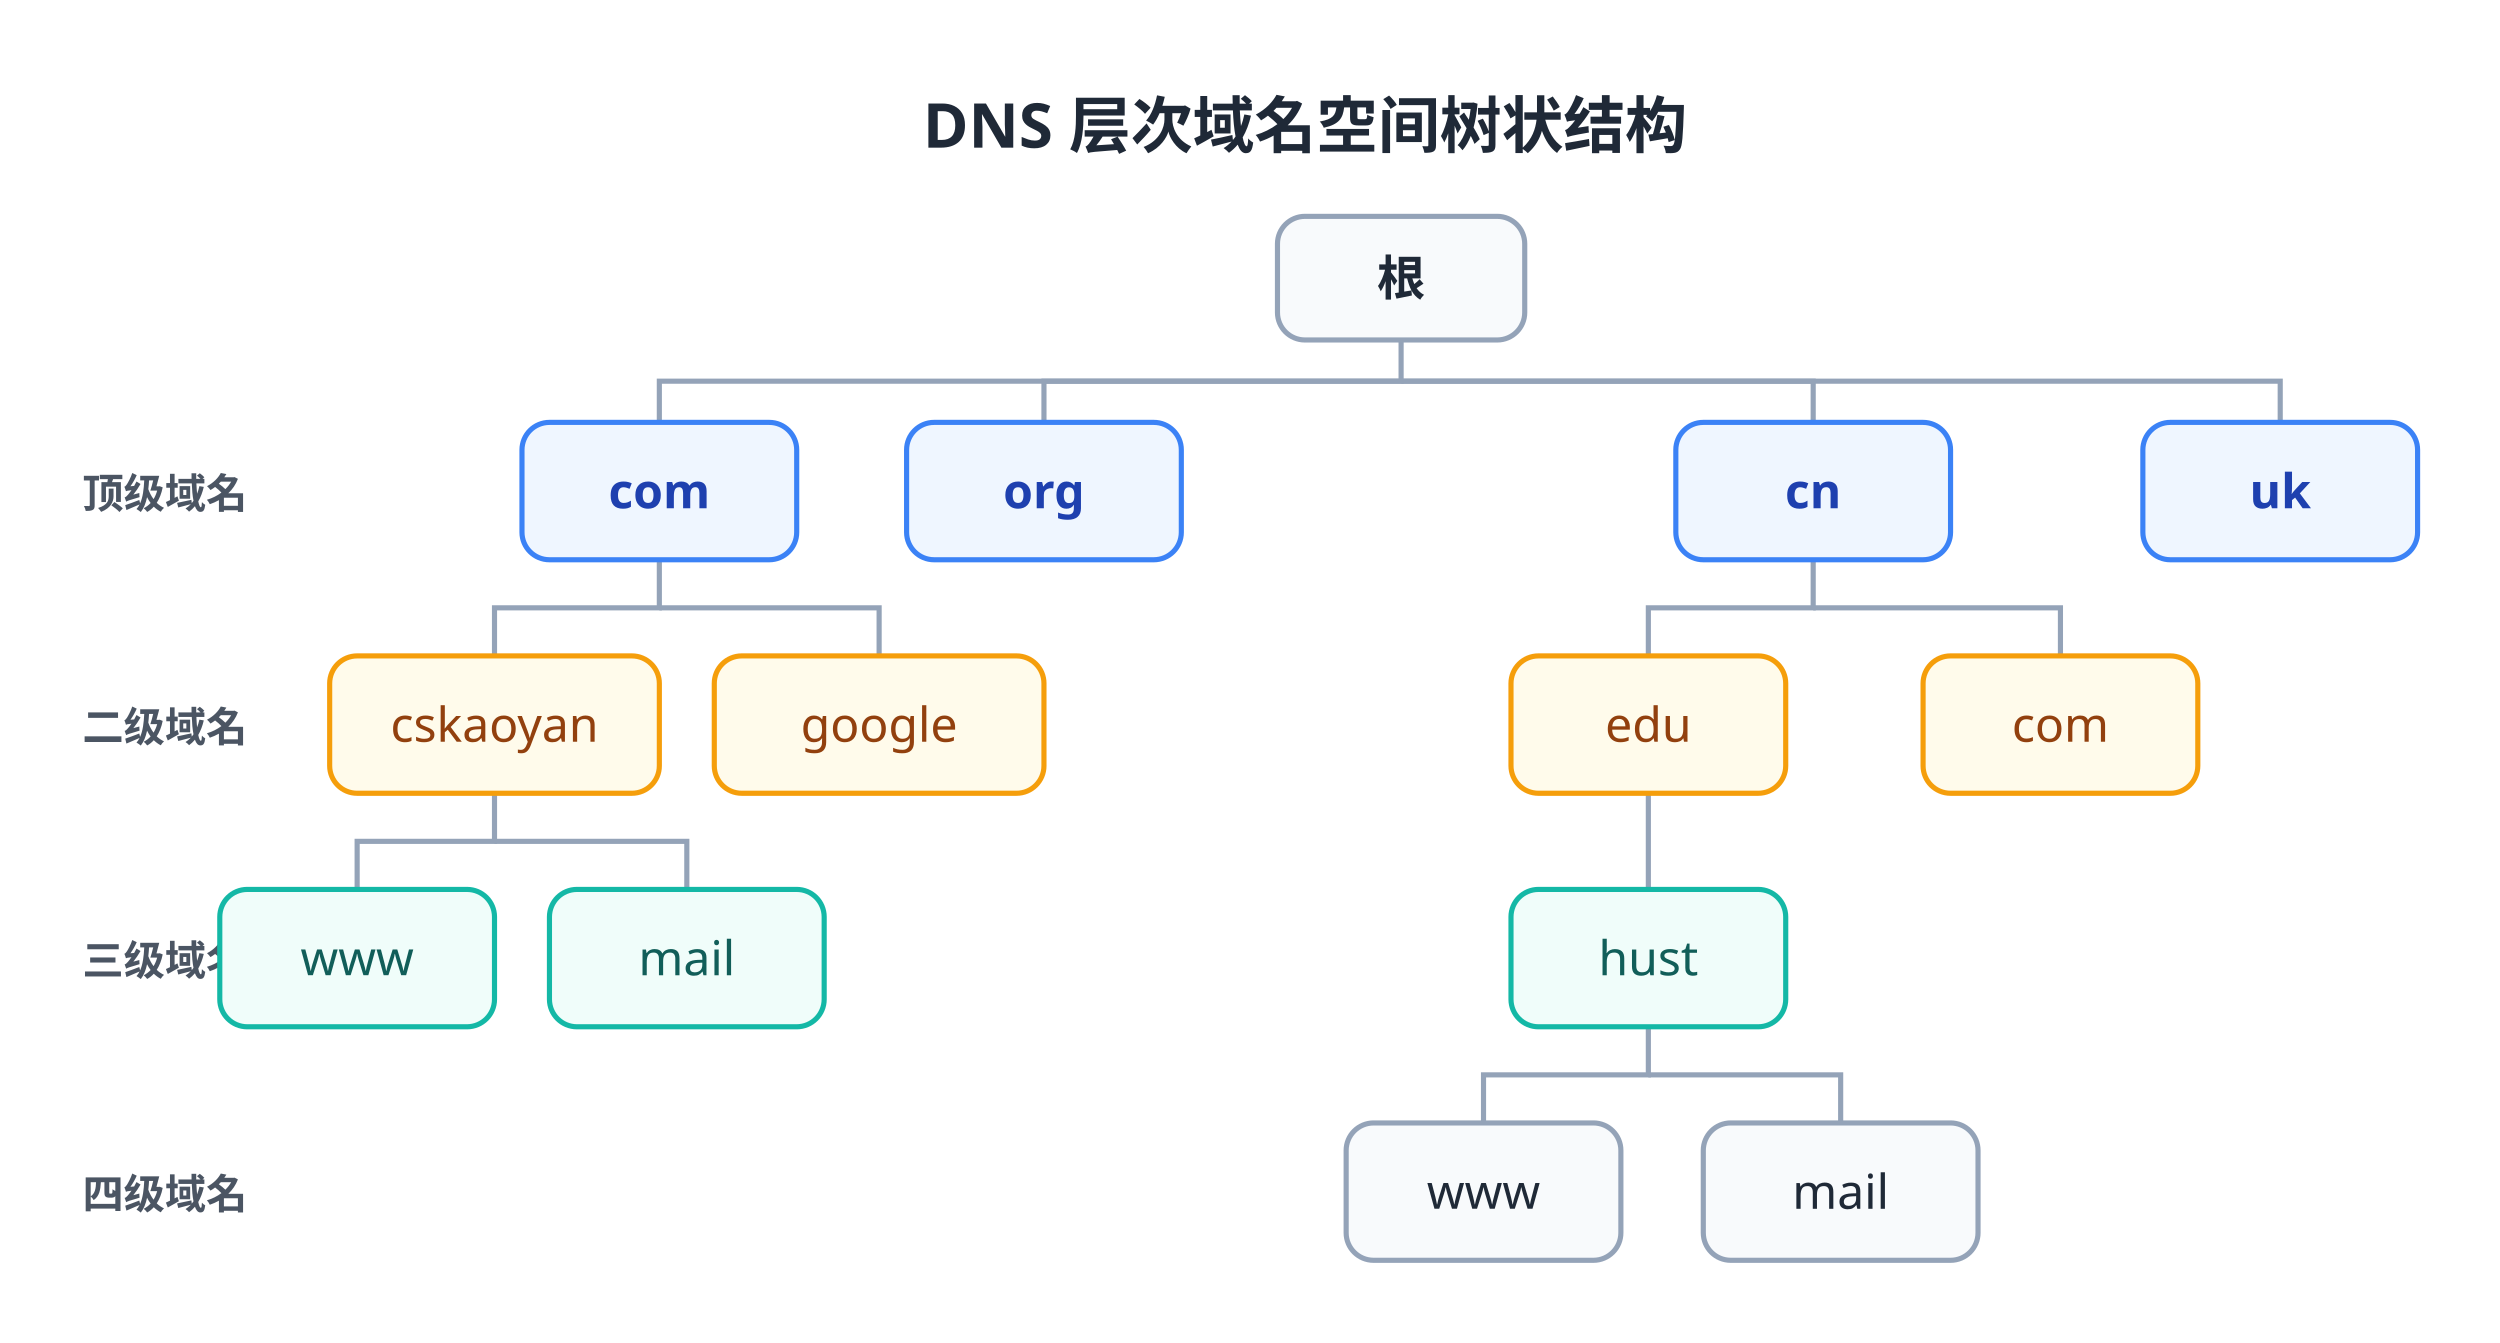
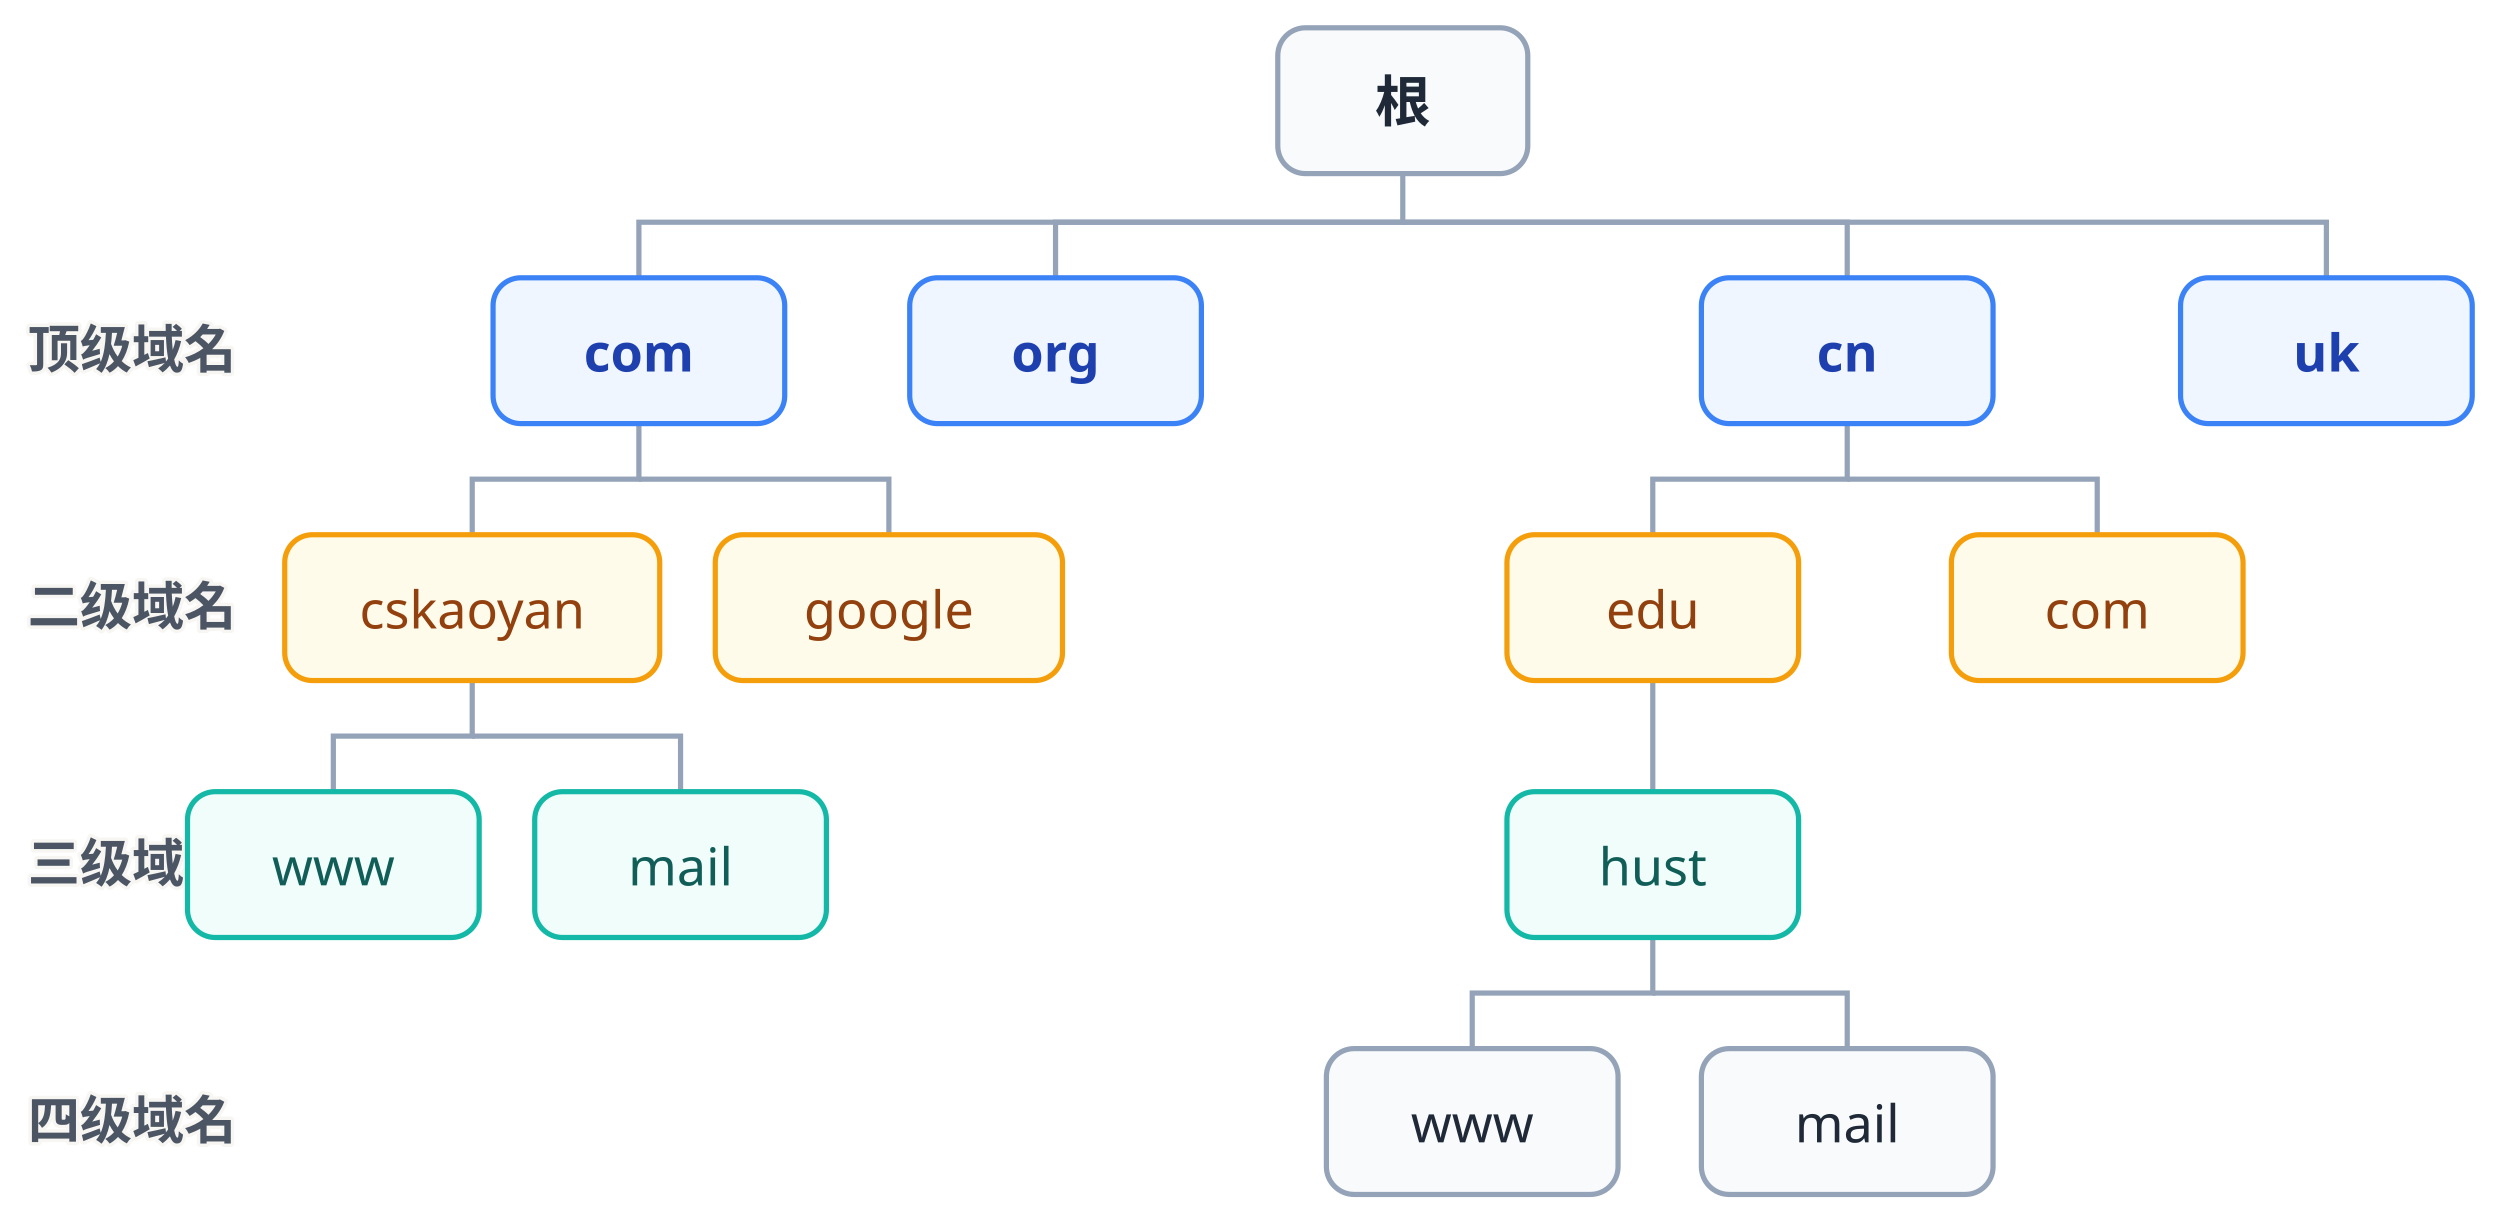
- <svg xmlns="http://www.w3.org/2000/svg" viewBox="0 1 728 391" width="728" height="391" role="img">
+ <svg xmlns="http://www.w3.org/2000/svg" viewBox="0 0 720 352" width="720" height="352" role="img">
  <g font-family="'PingFang SC','Noto Sans SC','Microsoft YaHei',system-ui,sans-serif">
-     <text x="380" y="44" text-anchor="middle" font-size="18" font-weight="600" fill="#1f2937">DNS 层次域名空间树状结构</text>
-     <g font-size="12" font-weight="600" fill="#4b5563" text-anchor="start">
-       <text x="24" y="149">顶级域名</text>
-       <text x="24" y="217">二级域名</text>
-       <text x="24" y="285">三级域名</text>
-       <text x="24" y="353">四级域名</text>
+     <g font-size="15" font-weight="600" fill="#4b5563" text-anchor="start">
+       <text x="8" y="106" paint-order="stroke" stroke="#f7f6f2" stroke-width="2" stroke-linejoin="round">顶级域名</text>
+       <text x="8" y="180" paint-order="stroke" stroke="#f7f6f2" stroke-width="2" stroke-linejoin="round">二级域名</text>
+       <text x="8" y="254" paint-order="stroke" stroke="#f7f6f2" stroke-width="2" stroke-linejoin="round">三级域名</text>
+       <text x="8" y="328" paint-order="stroke" stroke="#f7f6f2" stroke-width="2" stroke-linejoin="round">四级域名</text>
    </g>
    <g stroke="#94a3b8" stroke-width="1.5" fill="none">
-       <path d="M408 100 V112 H192 V124" />
-       <path d="M408 112 H304 V124" />
-       <path d="M408 112 H528 V124" />
-       <path d="M408 112 H664 V124" />
-       <path d="M192 164 V178 H144 V192" />
-       <path d="M192 178 H256 V192" />
-       <path d="M528 164 V178 H480 V192" />
-       <path d="M528 178 H600 V192" />
-       <path d="M144 232 V246 H104 V260" />
-       <path d="M144 246 H200 V260" />
-       <path d="M480 232 V260" />
-       <path d="M480 300 V314 H432 V328" />
-       <path d="M480 314 H536 V328" />
+       <path d="M404 50 V64 H184 V80" />
+       <path d="M404 64 H304 V80" />
+       <path d="M404 64 H532 V80" />
+       <path d="M404 64 H670 V80" />
+       <path d="M184 122 V138 H136 V154" />
+       <path d="M184 138 H256 V154" />
+       <path d="M532 122 V138 H476 V154" />
+       <path d="M532 138 H604 V154" />
+       <path d="M136 196 V212 H96 V228" />
+       <path d="M136 212 H196 V228" />
+       <path d="M476 196 V228" />
+       <path d="M476 270 V286 H424 V302" />
+       <path d="M476 286 H532 V302" />
    </g>
-     <rect x="372" y="64" width="72" height="36" rx="8" fill="#f8fafc" stroke="#94a3b8" stroke-width="1.5" />
-     <text x="408" y="87" text-anchor="middle" font-size="14" font-weight="600" fill="#1f2937">根</text>
+     <rect x="368" y="8" width="72" height="42" rx="8" fill="#f8fafc" stroke="#94a3b8" stroke-width="1.5" />
+     <text x="404" y="35" text-anchor="middle" font-size="16" font-weight="600" fill="#1f2937">根</text>
    <g fill="#eff6ff" stroke="#3b82f6" stroke-width="1.5">
-       <rect x="152" y="124" width="80" height="40" rx="8" />
-       <rect x="264" y="124" width="80" height="40" rx="8" />
-       <rect x="488" y="124" width="80" height="40" rx="8" />
-       <rect x="624" y="124" width="80" height="40" rx="8" />
+       <rect x="142" y="80" width="84" height="42" rx="8" />
+       <rect x="262" y="80" width="84" height="42" rx="8" />
+       <rect x="490" y="80" width="84" height="42" rx="8" />
+       <rect x="628" y="80" width="84" height="42" rx="8" />
    </g>
-     <g text-anchor="middle" font-size="14" font-weight="600" fill="#1e40af">
-       <text x="192" y="149">com</text>
-       <text x="304" y="149">org</text>
-       <text x="528" y="149">cn</text>
-       <text x="664" y="149">uk</text>
+     <g text-anchor="middle" font-size="15" font-weight="600" fill="#1e40af">
+       <text x="184" y="107">com</text>
+       <text x="304" y="107">org</text>
+       <text x="532" y="107">cn</text>
+       <text x="670" y="107">uk</text>
    </g>
    <g fill="#fffbeb" stroke="#f59e0b" stroke-width="1.5">
-       <rect x="96" y="192" width="96" height="40" rx="8" />
-       <rect x="208" y="192" width="96" height="40" rx="8" />
-       <rect x="440" y="192" width="80" height="40" rx="8" />
-       <rect x="560" y="192" width="80" height="40" rx="8" />
+       <rect x="82" y="154" width="108" height="42" rx="8" />
+       <rect x="206" y="154" width="100" height="42" rx="8" />
+       <rect x="434" y="154" width="84" height="42" rx="8" />
+       <rect x="562" y="154" width="84" height="42" rx="8" />
    </g>
-     <g text-anchor="middle" font-size="14" font-weight="400" fill="#92400e">
-       <text x="144" y="217">cskaoyan</text>
-       <text x="256" y="217">google</text>
-       <text x="480" y="217">edu</text>
-       <text x="600" y="217">com</text>
+     <g text-anchor="middle" font-size="15" font-weight="400" fill="#92400e">
+       <text x="136" y="181">cskaoyan</text>
+       <text x="256" y="181">google</text>
+       <text x="476" y="181">edu</text>
+       <text x="604" y="181">com</text>
    </g>
    <g fill="#f0fdfa" stroke="#14b8a6" stroke-width="1.5">
-       <rect x="64" y="260" width="80" height="40" rx="8" />
-       <rect x="160" y="260" width="80" height="40" rx="8" />
-       <rect x="440" y="260" width="80" height="40" rx="8" />
+       <rect x="54" y="228" width="84" height="42" rx="8" />
+       <rect x="154" y="228" width="84" height="42" rx="8" />
+       <rect x="434" y="228" width="84" height="42" rx="8" />
    </g>
-     <g text-anchor="middle" font-size="14" font-weight="400" fill="#115e59">
-       <text x="104" y="285">www</text>
-       <text x="200" y="285">mail</text>
-       <text x="480" y="285">hust</text>
+     <g text-anchor="middle" font-size="15" font-weight="400" fill="#115e59">
+       <text x="96" y="255">www</text>
+       <text x="196" y="255">mail</text>
+       <text x="476" y="255">hust</text>
    </g>
    <g fill="#f8fafc" stroke="#94a3b8" stroke-width="1.5">
-       <rect x="392" y="328" width="80" height="40" rx="8" />
-       <rect x="496" y="328" width="80" height="40" rx="8" />
+       <rect x="382" y="302" width="84" height="42" rx="8" />
+       <rect x="490" y="302" width="84" height="42" rx="8" />
    </g>
-     <g text-anchor="middle" font-size="14" font-weight="400" fill="#1f2937">
-       <text x="432" y="353">www</text>
-       <text x="536" y="353">mail</text>
+     <g text-anchor="middle" font-size="15" font-weight="400" fill="#1f2937">
+       <text x="424" y="329">www</text>
+       <text x="532" y="329">mail</text>
    </g>
  </g>
</svg>
